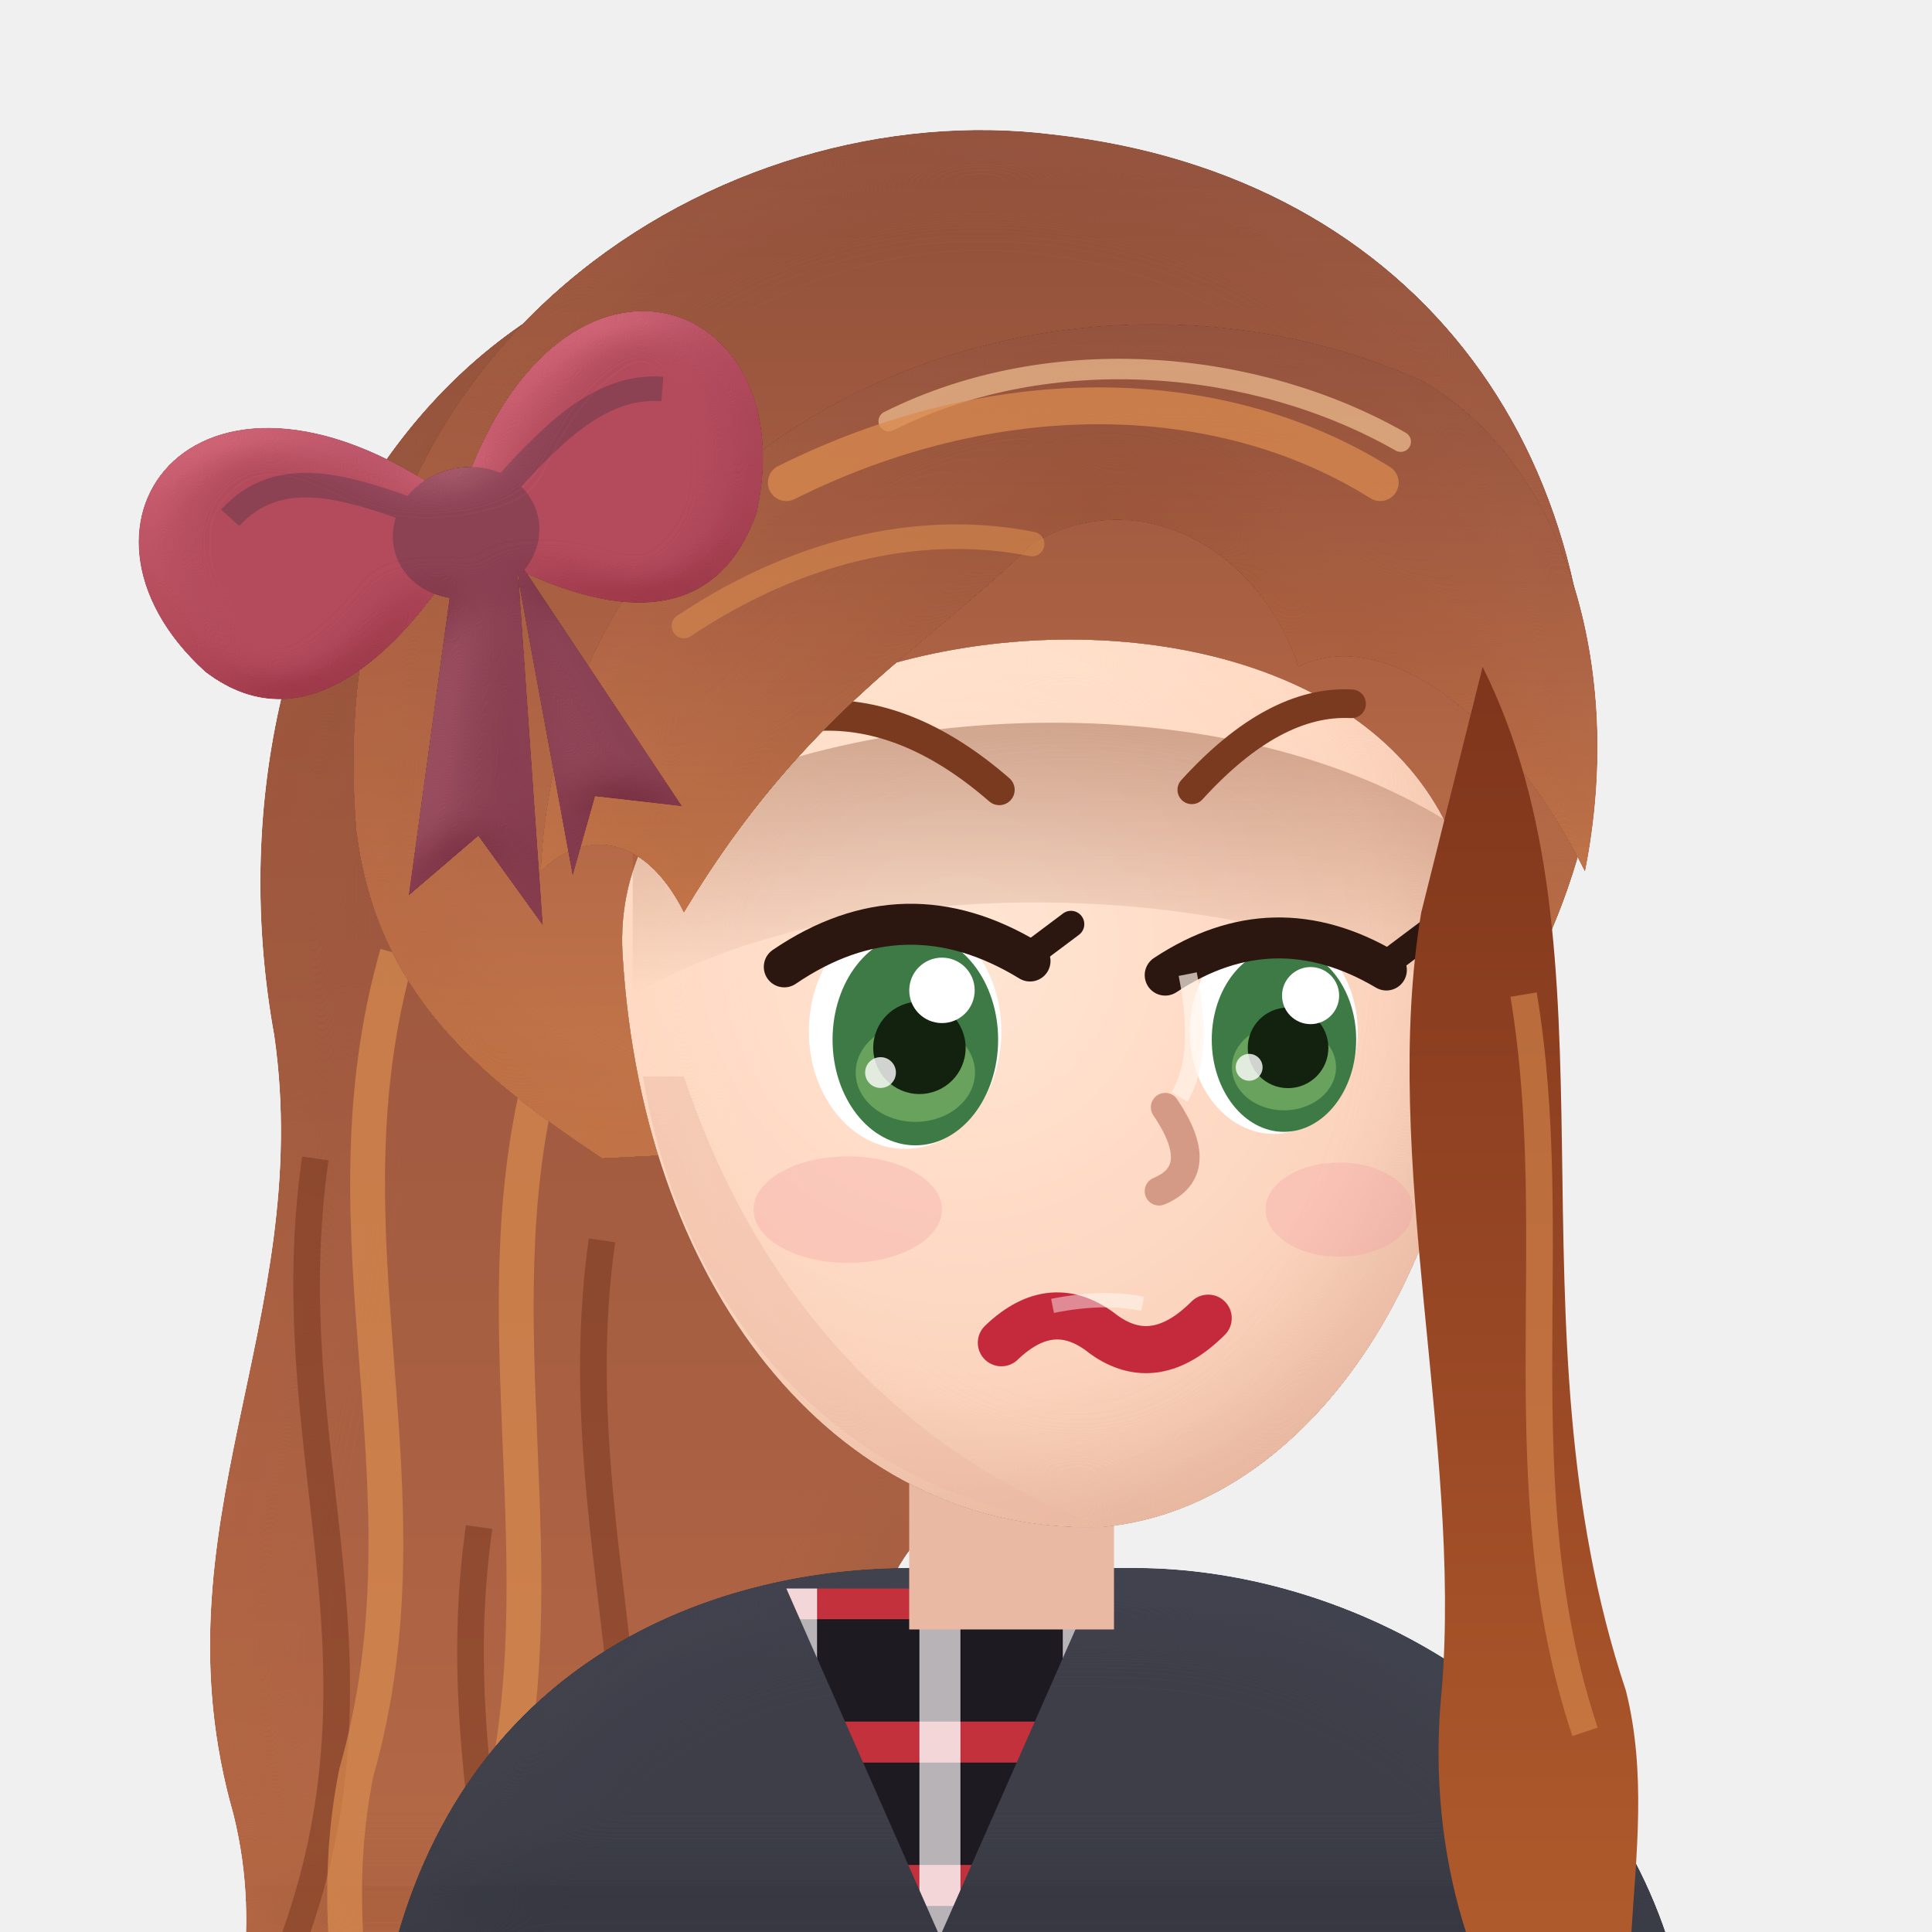
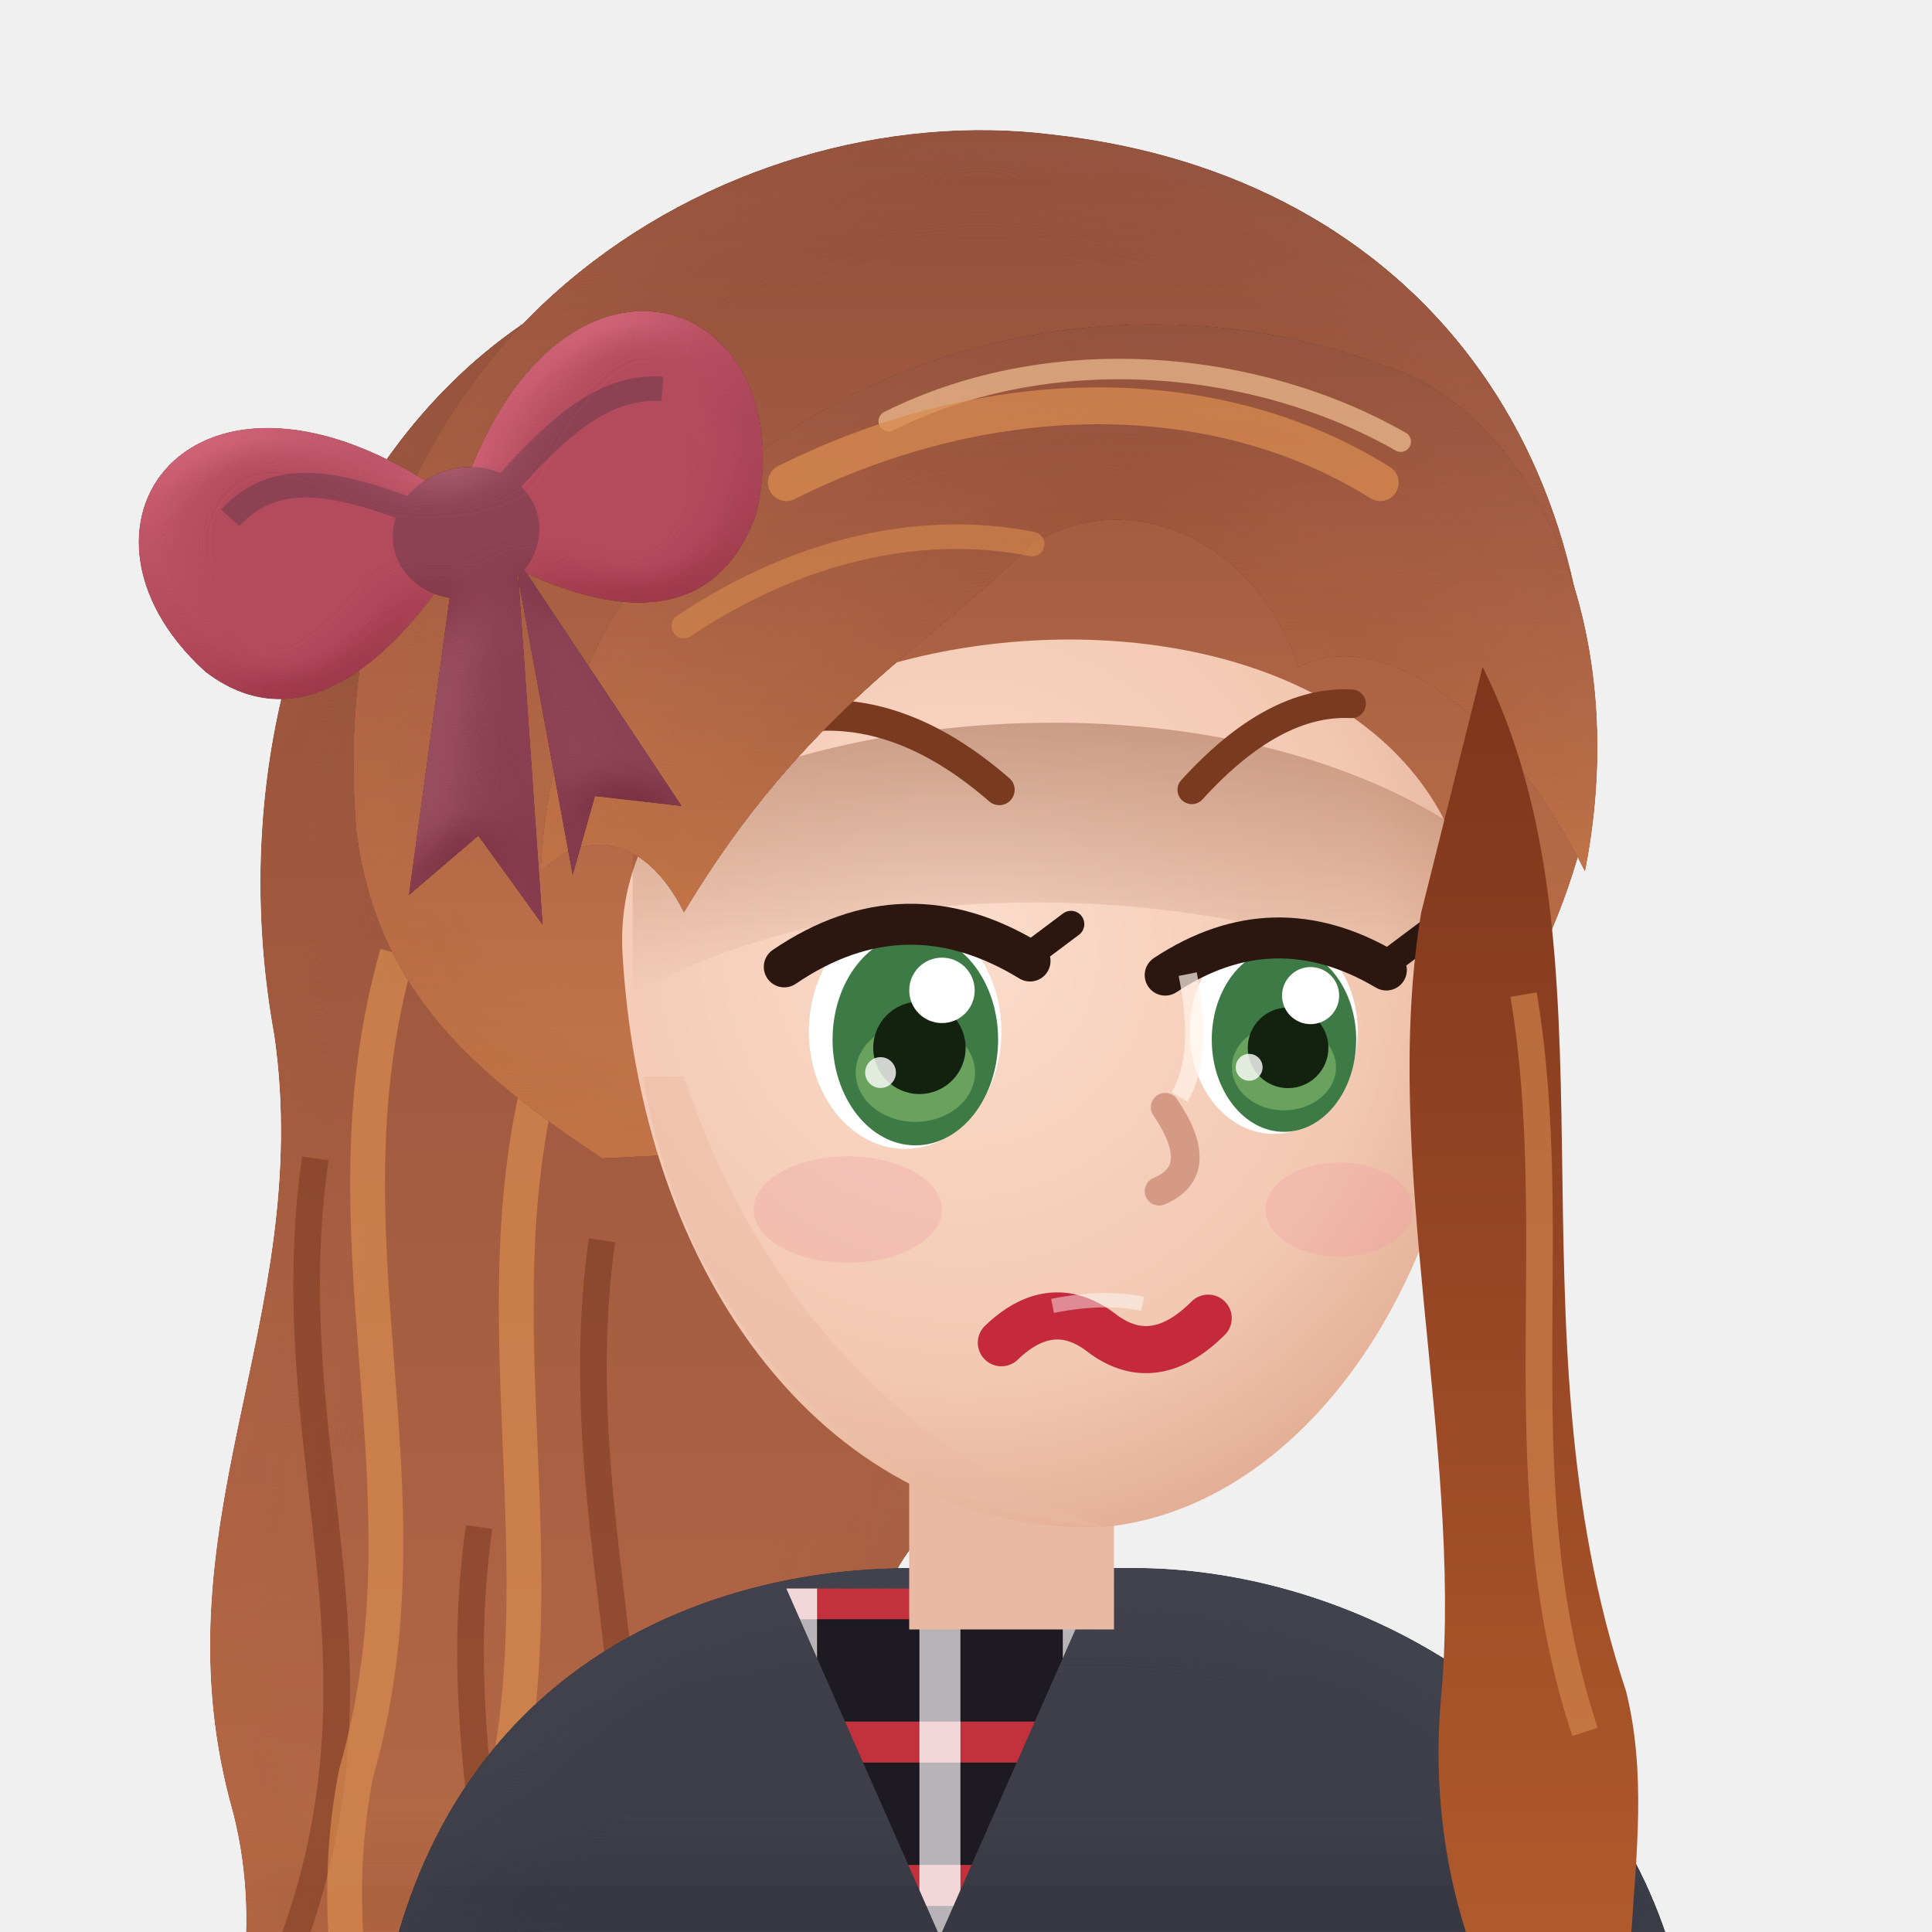
<svg xmlns="http://www.w3.org/2000/svg" viewBox="0 0 200 200">
  <defs>
    <filter id="v3d-ap27" x="-25%" y="-25%" width="150%" height="150%" color-interpolation-filters="sRGB">
      <feGaussianBlur in="SourceAlpha" stdDeviation="2.4" result="h" />
      <feDiffuseLighting in="h" surfaceScale="3" diffuseConstant="1" lighting-color="#fff3e2" result="d">
        <feDistantLight azimuth="225" elevation="52" />
      </feDiffuseLighting>
      <feComposite in="SourceGraphic" in2="d" operator="arithmetic" k1="0.68" k2="0.4" k3="0" k4="0" result="lit" />
      <feSpecularLighting in="h" surfaceScale="3" specularConstant="0.12" specularExponent="30" lighting-color="#ffffff" result="s">
        <feDistantLight azimuth="225" elevation="60" />
      </feSpecularLighting>
      <feComposite in="s" in2="SourceAlpha" operator="in" result="s2" />
      <feSpecularLighting in="h" surfaceScale="3" specularConstant="0.32" specularExponent="6" lighting-color="#9fd7ff" result="r">
        <feDistantLight azimuth="330" elevation="18" />
      </feSpecularLighting>
      <feComposite in="r" in2="SourceAlpha" operator="in" result="r2" />
      <feComposite in="lit" in2="s2" operator="arithmetic" k1="0" k2="1" k3="1" k4="0" result="ls" />
      <feComposite in="ls" in2="r2" operator="arithmetic" k1="0" k2="1" k3="1" k4="0" result="all" />
      <feComposite in="all" in2="SourceAlpha" operator="in" />
    </filter>
    <filter id="fur-ap27" x="-25%" y="-25%" width="150%" height="150%" color-interpolation-filters="sRGB">
      <feGaussianBlur in="SourceAlpha" stdDeviation="3.4" result="h" />
      <feDiffuseLighting in="h" surfaceScale="2.4" diffuseConstant="1" lighting-color="#fff3e2" result="d">
        <feDistantLight azimuth="225" elevation="52" />
      </feDiffuseLighting>
      <feComposite in="SourceGraphic" in2="d" operator="arithmetic" k1="0.68" k2="0.4" k3="0" k4="0" result="lit" />
      <feSpecularLighting in="h" surfaceScale="2.4" specularConstant="0.12" specularExponent="16" lighting-color="#ffffff" result="s">
        <feDistantLight azimuth="225" elevation="60" />
      </feSpecularLighting>
      <feComposite in="s" in2="SourceAlpha" operator="in" result="s2" />
      <feSpecularLighting in="h" surfaceScale="2.4" specularConstant="0.5" specularExponent="6" lighting-color="#9fd7ff" result="r">
        <feDistantLight azimuth="330" elevation="18" />
      </feSpecularLighting>
      <feComposite in="r" in2="SourceAlpha" operator="in" result="r2" />
      <feComposite in="lit" in2="s2" operator="arithmetic" k1="0" k2="1" k3="1" k4="0" result="ls" />
      <feComposite in="ls" in2="r2" operator="arithmetic" k1="0" k2="1" k3="1" k4="0" result="all" />
      <feComposite in="all" in2="SourceAlpha" operator="in" />
    </filter>
    <filter id="gloss-ap27" x="-25%" y="-25%" width="150%" height="150%" color-interpolation-filters="sRGB">
      <feGaussianBlur in="SourceAlpha" stdDeviation="1.2" result="h" />
      <feDiffuseLighting in="h" surfaceScale="2.2" diffuseConstant="1" lighting-color="#fff3e2" result="d">
        <feDistantLight azimuth="225" elevation="52" />
      </feDiffuseLighting>
      <feComposite in="SourceGraphic" in2="d" operator="arithmetic" k1="0.68" k2="0.4" k3="0" k4="0" result="lit" />
      <feSpecularLighting in="h" surfaceScale="2.2" specularConstant="0.45" specularExponent="34" lighting-color="#ffffff" result="s">
        <feDistantLight azimuth="225" elevation="60" />
      </feSpecularLighting>
      <feComposite in="s" in2="SourceAlpha" operator="in" result="s2" />
      <feSpecularLighting in="h" surfaceScale="2.2" specularConstant="0.25" specularExponent="6" lighting-color="#9fd7ff" result="r">
        <feDistantLight azimuth="330" elevation="18" />
      </feSpecularLighting>
      <feComposite in="r" in2="SourceAlpha" operator="in" result="r2" />
      <feComposite in="lit" in2="s2" operator="arithmetic" k1="0" k2="1" k3="1" k4="0" result="ls" />
      <feComposite in="ls" in2="r2" operator="arithmetic" k1="0" k2="1" k3="1" k4="0" result="all" />
      <feComposite in="all" in2="SourceAlpha" operator="in" />
    </filter>
    <radialGradient id="ao-ap27">
      <stop offset="0" stop-color="#0a0c24" stop-opacity=".45" />
      <stop offset="1" stop-color="#0a0c24" stop-opacity="0" />
    </radialGradient>
    <linearGradient id="hairap27" x1="0" y1="0" x2="0" y2="1">
      <stop offset="0" stop-color="#7e351b" />
      <stop offset=".5" stop-color="#9c4a26" />
      <stop offset="1" stop-color="#b9632f" />
    </linearGradient>
    <radialGradient id="skinap27" cx=".4" cy=".35" r=".75">
      <stop offset="0" stop-color="#fbdccb" />
      <stop offset=".65" stop-color="#f2c8b2" />
      <stop offset="1" stop-color="#dfa58c" />
    </radialGradient>
    <linearGradient id="fringeShadowap27" x1="0" y1="0" x2="0" y2="1">
      <stop offset="0" stop-color="#7a3a20" stop-opacity=".35" />
      <stop offset="1" stop-color="#7a3a20" stop-opacity="0" />
    </linearGradient>
    <pattern id="plaidap27" width="7" height="7" patternUnits="userSpaceOnUse">
      <rect width="7" height="7" fill="#1d1a22" />
      <rect y="2.5" width="7" height="2" fill="#c3313d" />
      <rect x="2.5" width="2" height="7" fill="#ece6e8" opacity=".75" />
      <rect x="2.5" y="2.5" width="2" height="2" fill="#f2d6d8" />
    </pattern>
    <pattern id="knitap27" width="6" height="6" patternUnits="userSpaceOnUse">
      <rect width="6" height="6" fill="#26232c" />
      <path d="M0 3 L1.5 0 L3 3 L4.5 0 L6 3" stroke="#17151b" stroke-width=".8" fill="none" />
    </pattern>
  </defs>
  <g transform="translate(-14 -20) scale(2.12)">
    <g transform="rotate(0 48 40)">
      <g filter="url(#v3d-ap27)">
        <path d="M54 22 C30 16 16 38 20 60 C22 74 14 84 18 98 C21 110 12 118 18 130 C22 140 30 138 34 146 C40 138 36 128 42 122 C44 114 40 104 46 98 C50 92 48 88 52 84 Z" fill="url(#hairap27)" />
      </g>
      <path d="M22 66 C20 80 26 90 21 104 C18 116 24 124 22 132 M30 84 C28 98 34 108 30 122 M36 70 C34 84 40 96 36 110" stroke="#6e2f18" stroke-width="1.3" fill="none" opacity=".45" />
      <path d="M26 56 C22 70 28 82 24 96 C22 106 26 114 25 122 M33 62 C30 74 34 86 31 98" stroke="#d98b4f" stroke-width="1.7" fill="none" opacity=".7" />
      <path d="M28 128 C26 134 28 140 33 144 M20 116 C17 122 18 128 21 132" stroke="#f0a868" stroke-width="1.1" fill="none" opacity=".55" />
    </g>
    <g filter="url(#v3d-ap27)">
      <path d="M26 104 C30 90 42 86 51 86 L62 86 C72 86 84 92 88 104 L92 120 L22 120Z" fill="#26232c" />
    </g>
    <path d="M45 87 L52.5 104 L60 87Z" fill="url(#plaidap27)" />
    <rect x="51" y="80" width="10" height="9" fill="#eab9a3" />
    <g filter="url(#v3d-ap27)">
      <path d="M24 50 C22 26 42 14 58 16 C76 18 86 32 84 50 C82 58 78 62 76 64 L36 66 C30 62 25 58 24 50Z" fill="url(#hairap27)" />
    </g>
-     <g filter="url(#v3d-ap27)">
-       <path d="M37 56 C36 38 76 34 78.5 54 C79.5 70 71 83 60.5 84 C48 84.5 38 73 37 56Z" fill="url(#skinap27)" />
-     </g>
+     <path d="M37 56 C36 38 76 34 78.5 54 C79.5 70 71 83 60.5 84 C48 84.5 38 73 37 56Z" fill="url(#skinap27)" />
    <path d="M38 62 C40 74 48 83 60.5 84 C52 81 44 74 40 62Z" fill="#eab9a3" opacity=".45" />
    <path d="M37.5 50 C46 44 66 42 78 50 L78 58 C66 52 48 52 37.5 58Z" fill="url(#fringeShadowap27)" />
    <ellipse cx="48" cy="68.5" rx="4.6" ry="2.6" fill="#f19aa0" opacity="0.3" />
    <ellipse cx="72" cy="68.5" rx="3.6" ry="2.3" fill="#f19aa0" opacity="0.3" />
    <ellipse cx="50.8" cy="59.8" rx="4.7" ry="5.734" fill="#fff" />
    <ellipse cx="51.3" cy="60.2" rx="4.042" ry="5.161" fill="#3d7a46" />
    <ellipse cx="51.3" cy="61.807" rx="2.914" ry="2.408" fill="#8cc36e" opacity=".55" />
    <circle cx="51.5" cy="60.6" r="2.256" fill="#13210f" />
    <circle cx="52.6" cy="57.793" r="1.598" fill="#fff" />
    <circle cx="49.6" cy="61.807" r="0.752" fill="#fff" opacity=".8" />
    <path d="M44.9 56.646 Q50.8 52.632 56.9 56.36" stroke="#2b1710" stroke-width="2" fill="none" stroke-linecap="round" />
    <path d="M56.5 56.36 l2.4 -1.8" stroke="#2b1710" stroke-width="1.3" stroke-linecap="round" />
    <ellipse cx="68.8" cy="59.8" rx="4.1" ry="5.002" fill="#fff" />
    <ellipse cx="69.3" cy="60.2" rx="3.526" ry="4.502" fill="#3d7a46" />
    <ellipse cx="69.3" cy="61.551" rx="2.542" ry="2.101" fill="#8cc36e" opacity=".55" />
    <circle cx="69.5" cy="60.6" r="1.968" fill="#13210f" />
    <circle cx="70.6" cy="58.049" r="1.394" fill="#fff" />
    <circle cx="67.6" cy="61.551" r="0.656" fill="#fff" opacity=".8" />
    <path d="M63.5 57.049 Q68.8 53.547 74.3 56.799" stroke="#2b1710" stroke-width="2" fill="none" stroke-linecap="round" />
    <path d="M73.9 56.799 l2.4 -1.8" stroke="#2b1710" stroke-width="1.3" stroke-linecap="round" />
    <path d="M46.2 44.4 Q50.8 44 55.4 48" stroke="#7a3a20" stroke-width="1.5" fill="none" stroke-linecap="round" />
    <path d="M64.8 48 Q68.8 43.6 72.6 43.8" stroke="#7a3a20" stroke-width="1.4" fill="none" stroke-linecap="round" />
    <path d="M63.5 63.5 Q65.6 66.6 63.2 67.6" stroke="#d49a86" stroke-width="1.4" fill="none" stroke-linecap="round" />
    <path d="M64.6 57 Q65.4 61 64.2 63" stroke="#fff3ea" stroke-width=".9" fill="none" opacity=".7" />
    <path d="M55.5 75 Q58 72.6 60.5 74.6 Q63 76.4 65.6 73.8" stroke="#c42a3c" stroke-width="2.3" fill="none" stroke-linecap="round" />
    <path d="M58 73.2 Q60.5 72.7 62.4 73.1" stroke="#fff" stroke-width=".7" fill="none" opacity=".45" />
    <g filter="url(#v3d-ap27)">
      <path d="M33 52 C34 30 58 20 76 28 C83 32 86 42 84 52 C80 44 74 40 70 42 C68 36 62 33 57 36 C52 41 46 44 40 54 C38 50 35 50 33 52Z" fill="url(#hairap27)" />
    </g>
    <path d="M50 30 C58 26 68 27 75 31" stroke="#ffd2a0" stroke-width="1" fill="none" opacity=".6" stroke-linecap="round" />
    <path d="M45 33 C55 28 66 28 74 33" stroke="#d98b4f" stroke-width="1.8" fill="none" opacity=".75" stroke-linecap="round" />
    <path d="M40 40 C46 36 52 35 57 36" stroke="#d98b4f" stroke-width="1.2" fill="none" opacity=".6" stroke-linecap="round" />
    <path d="M79 42 C86 56 80 74 86 92 C88 100 84 108 88 116 C80 112 76 102 77 92 C78 80 74 66 76 54Z" fill="url(#hairap27)" />
    <path d="M81 58 C83 70 80 82 84 94" stroke="#d98b4f" stroke-width="1.3" fill="none" opacity=".6" />
    <g transform="translate(29 34) rotate(-14)" filter="url(#gloss-ap27)">
      <path d="M0 0 C-10 -12 -20 -4 -14 5 C-10 10 -4 6 0 2Z" fill="#8e1c2e" />
      <path d="M0 0 C8 -13 19 -6 14 4 C10 10 4 6 0 2Z" fill="#8e1c2e" />
      <path d="M-11 -2 C-8 -4 -5 -2 -2 0 M11 -3 C8 -4 5 -2 2 0" stroke="#651224" stroke-width="1.2" fill="none" />
      <path d="M-1 3 L-7 18 L-3 16 L-1 21 L2 4Z M2 3 L7 17 L3 15.5 L1 19Z" fill="#651224" />
      <ellipse cx="0" cy="1.5" rx="3.6" ry="3.2" fill="#651224" />
    </g>
  </g>
</svg>
